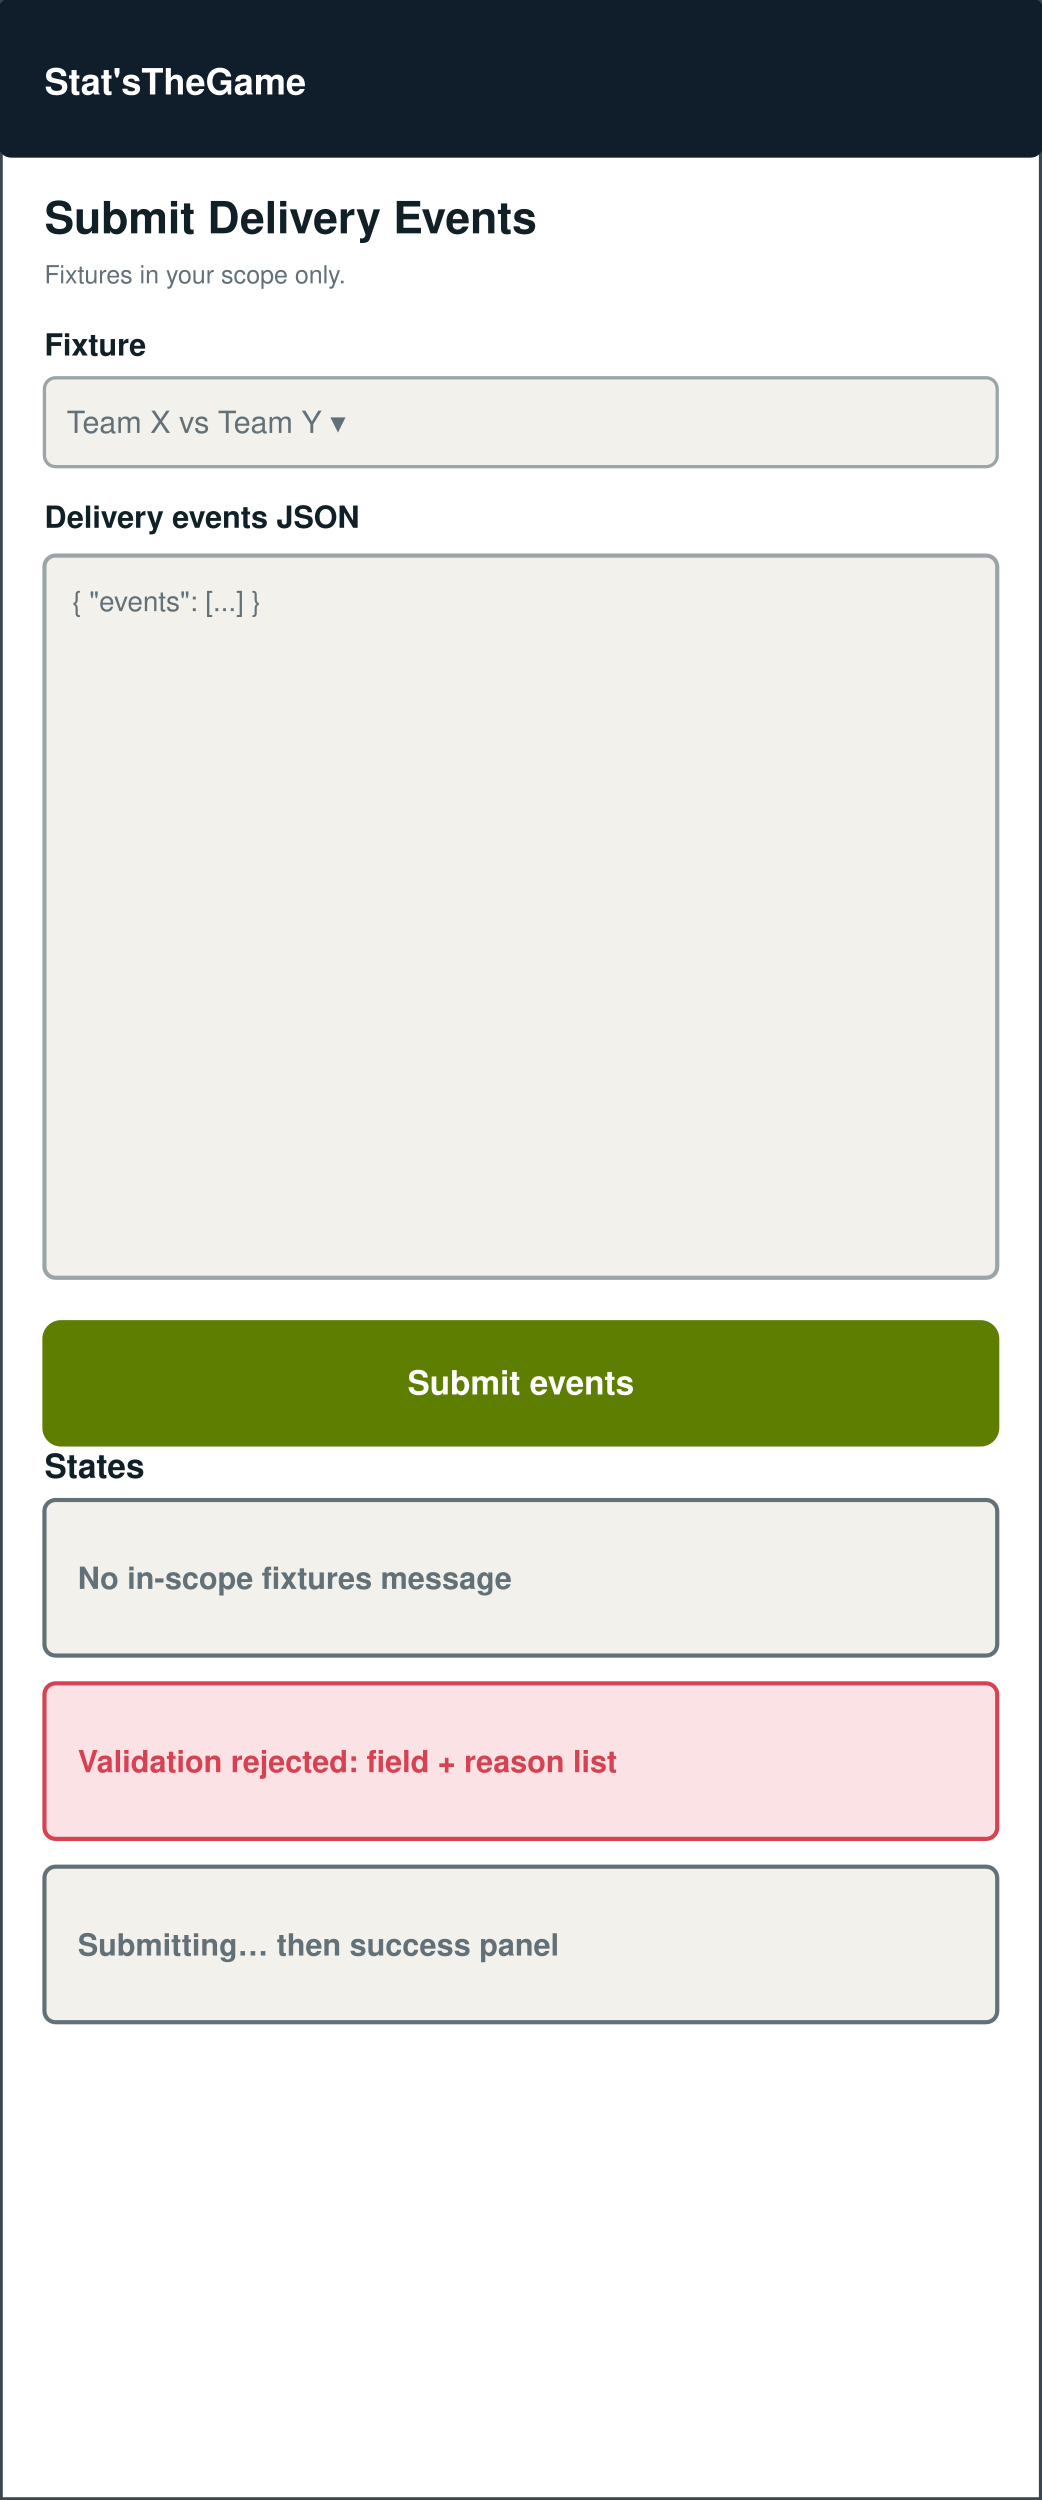
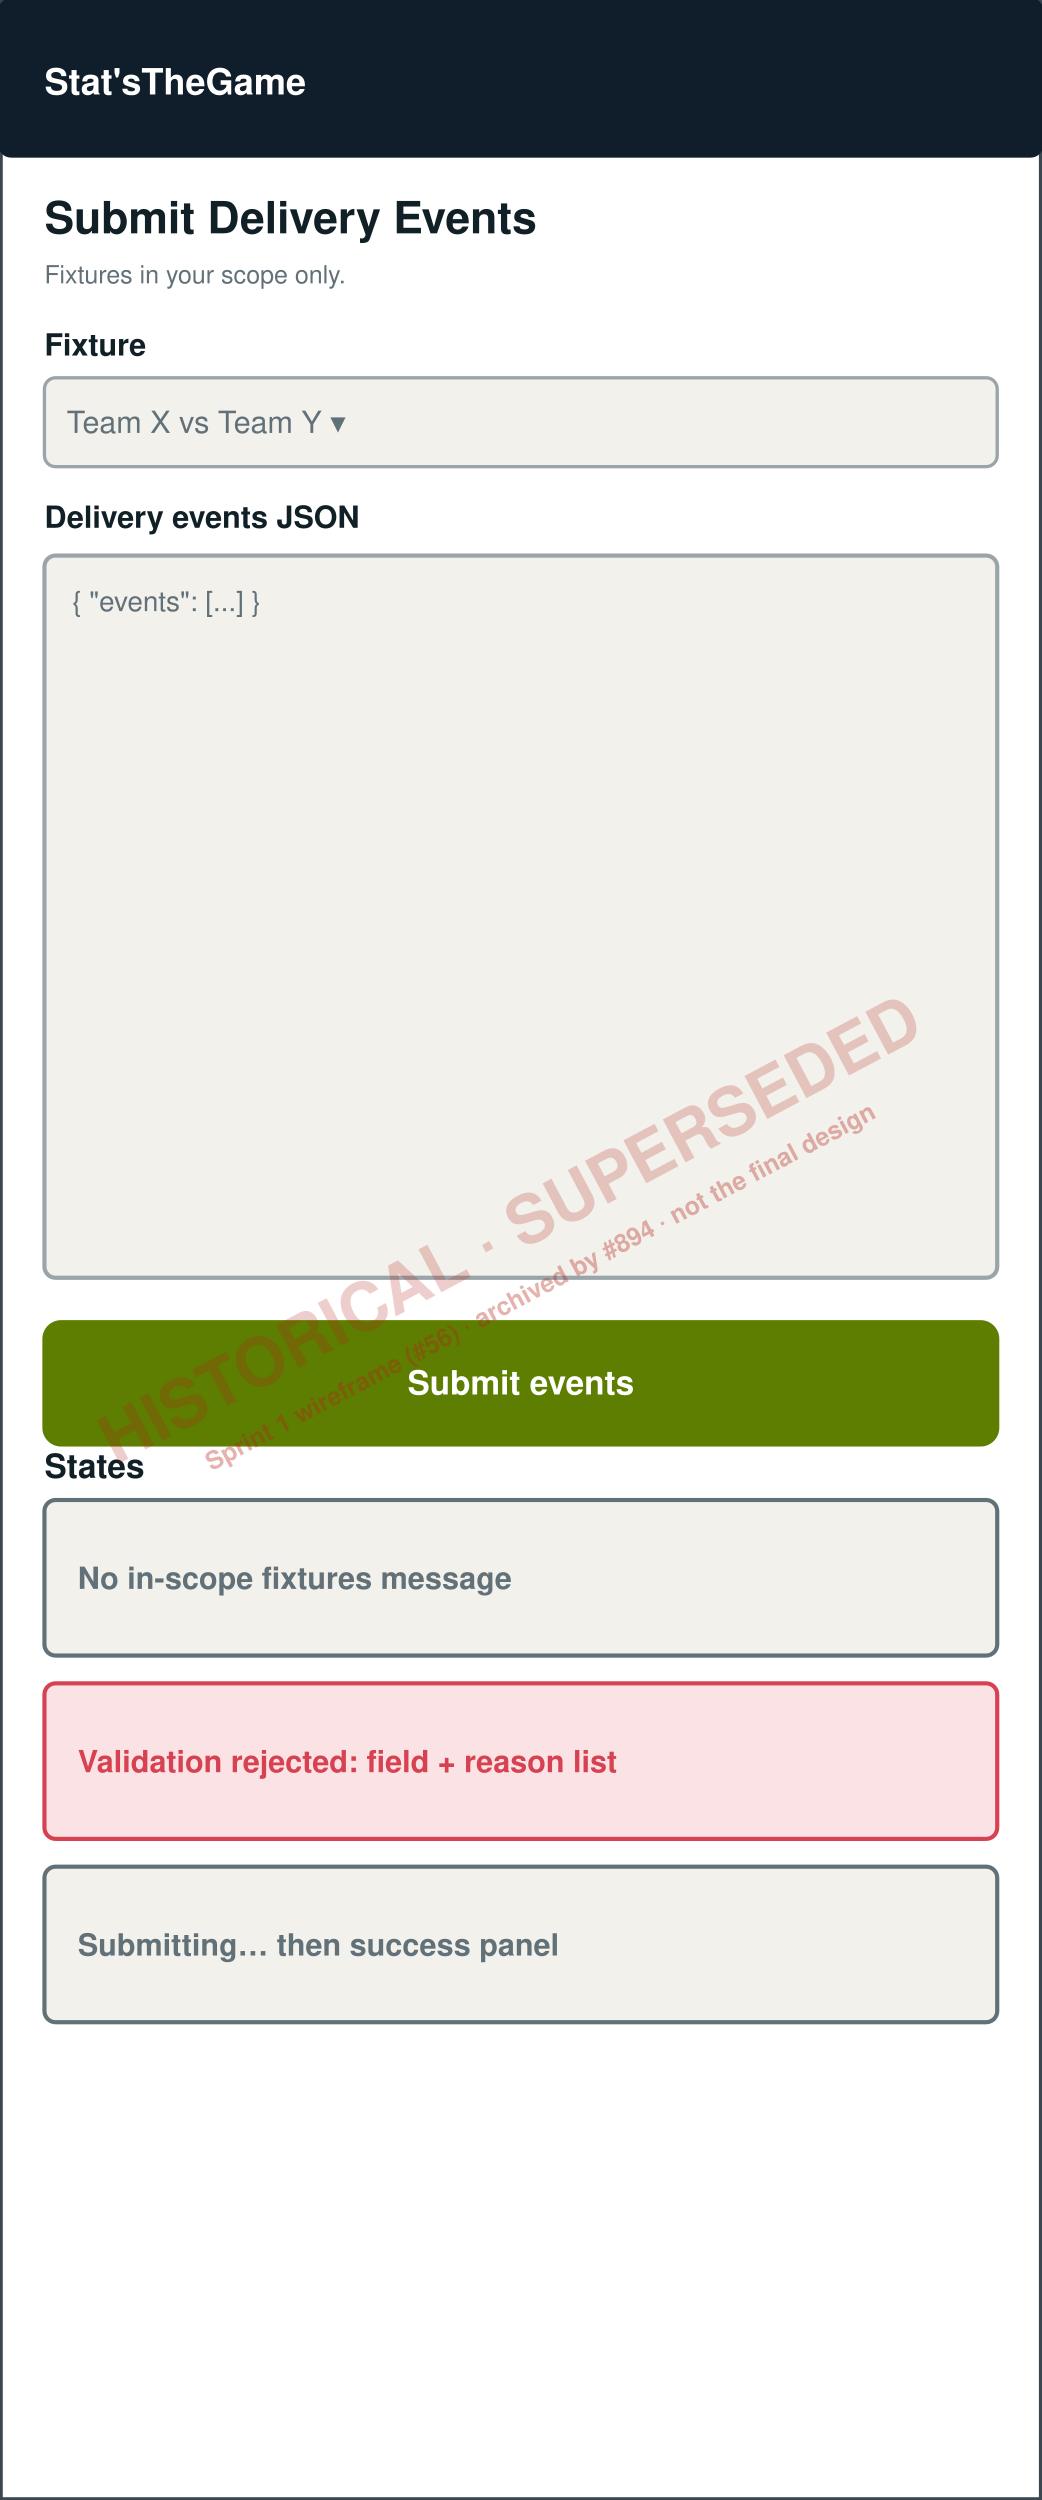
<svg xmlns="http://www.w3.org/2000/svg" viewBox="0 0 375 900" font-family="Helvetica, Arial, sans-serif">
  <rect x="0" y="0" width="375" height="900" fill="#FFFFFF" stroke="#3A4650" stroke-width="2" />
  <rect x="0" y="0" width="375" height="56" rx="4" fill="#101E2B" stroke="#101E2B" stroke-width="1.5" />
  <text x="16" y="34" font-size="13" font-weight="bold" font-style="normal" fill="#FFFFFF" text-anchor="start">Stat'sTheGame</text>
  <text x="16" y="84" font-size="16" font-weight="bold" font-style="normal" fill="#102026" text-anchor="start">Submit Delivery Events</text>
  <text x="16" y="102" font-size="9" font-weight="normal" font-style="normal" fill="#627078" text-anchor="start">Fixtures in your scope only.</text>
  <text x="16" y="128" font-size="11" font-weight="bold" font-style="normal" fill="#102026" text-anchor="start">Fixture</text>
  <rect x="16" y="136" width="343" height="32" rx="4" fill="#F2F1EC" stroke="#9AA5AA" stroke-width="1.2" />
  <text x="24" y="155.85" font-size="11" font-weight="normal" font-style="normal" fill="#627078" text-anchor="start">Team X vs Team Y ▾</text>
  <text x="16" y="190" font-size="11" font-weight="bold" font-style="normal" fill="#102026" text-anchor="start">Delivery events JSON</text>
  <rect x="16" y="200" width="343" height="260" rx="4" fill="#F2F1EC" stroke="#9AA5AA" stroke-width="1.5" />
  <text x="26" y="220" font-size="10" font-weight="normal" font-style="normal" fill="#627078" text-anchor="start">{ "events": [...] }</text>
  <rect x="16" y="476" width="343" height="44" rx="6" fill="#5D7E00" stroke="#5D7E00" stroke-width="1.5" />
  <text x="187.5" y="502.0" font-size="12" font-weight="bold" font-style="normal" fill="#FFFFFF" text-anchor="middle">Submit events</text>
  <text x="16" y="532" font-size="12" font-weight="bold" font-style="normal" fill="#102026" text-anchor="start">States</text>
  <rect x="16" y="540" width="343" height="56" rx="4" fill="#F2F1EC" stroke="#627078" stroke-width="1.5" />
  <text x="28" y="572.0" font-size="11" font-weight="bold" font-style="normal" fill="#627078" text-anchor="start">No in-scope fixtures message</text>
  <rect x="16" y="606" width="343" height="56" rx="4" fill="#FBE3E5" stroke="#D64251" stroke-width="1.5" />
  <text x="28" y="638.0" font-size="11" font-weight="bold" font-style="normal" fill="#D64251" text-anchor="start">Validation rejected: field + reason list</text>
  <rect x="16" y="672" width="343" height="56" rx="4" fill="#F2F1EC" stroke="#627078" stroke-width="1.5" />
  <text x="28" y="704.0" font-size="11" font-weight="bold" font-style="normal" fill="#627078" text-anchor="start">Submitting… then success panel</text>
+   <g pointer-events="none" transform="rotate(-28 187.5 450)" text-anchor="middle" font-family="Helvetica, Arial, sans-serif" font-weight="700">
+     <text x="187.5" y="450" font-size="24" fill="#B42318" fill-opacity="0.22">HISTORICAL · SUPERSEDED</text>
+     <text x="187.5" y="468" font-size="9" fill="#B42318" fill-opacity="0.35">Sprint 1 wireframe (#56) · archived by #894 · not the final design</text>
+   </g>
</svg>
